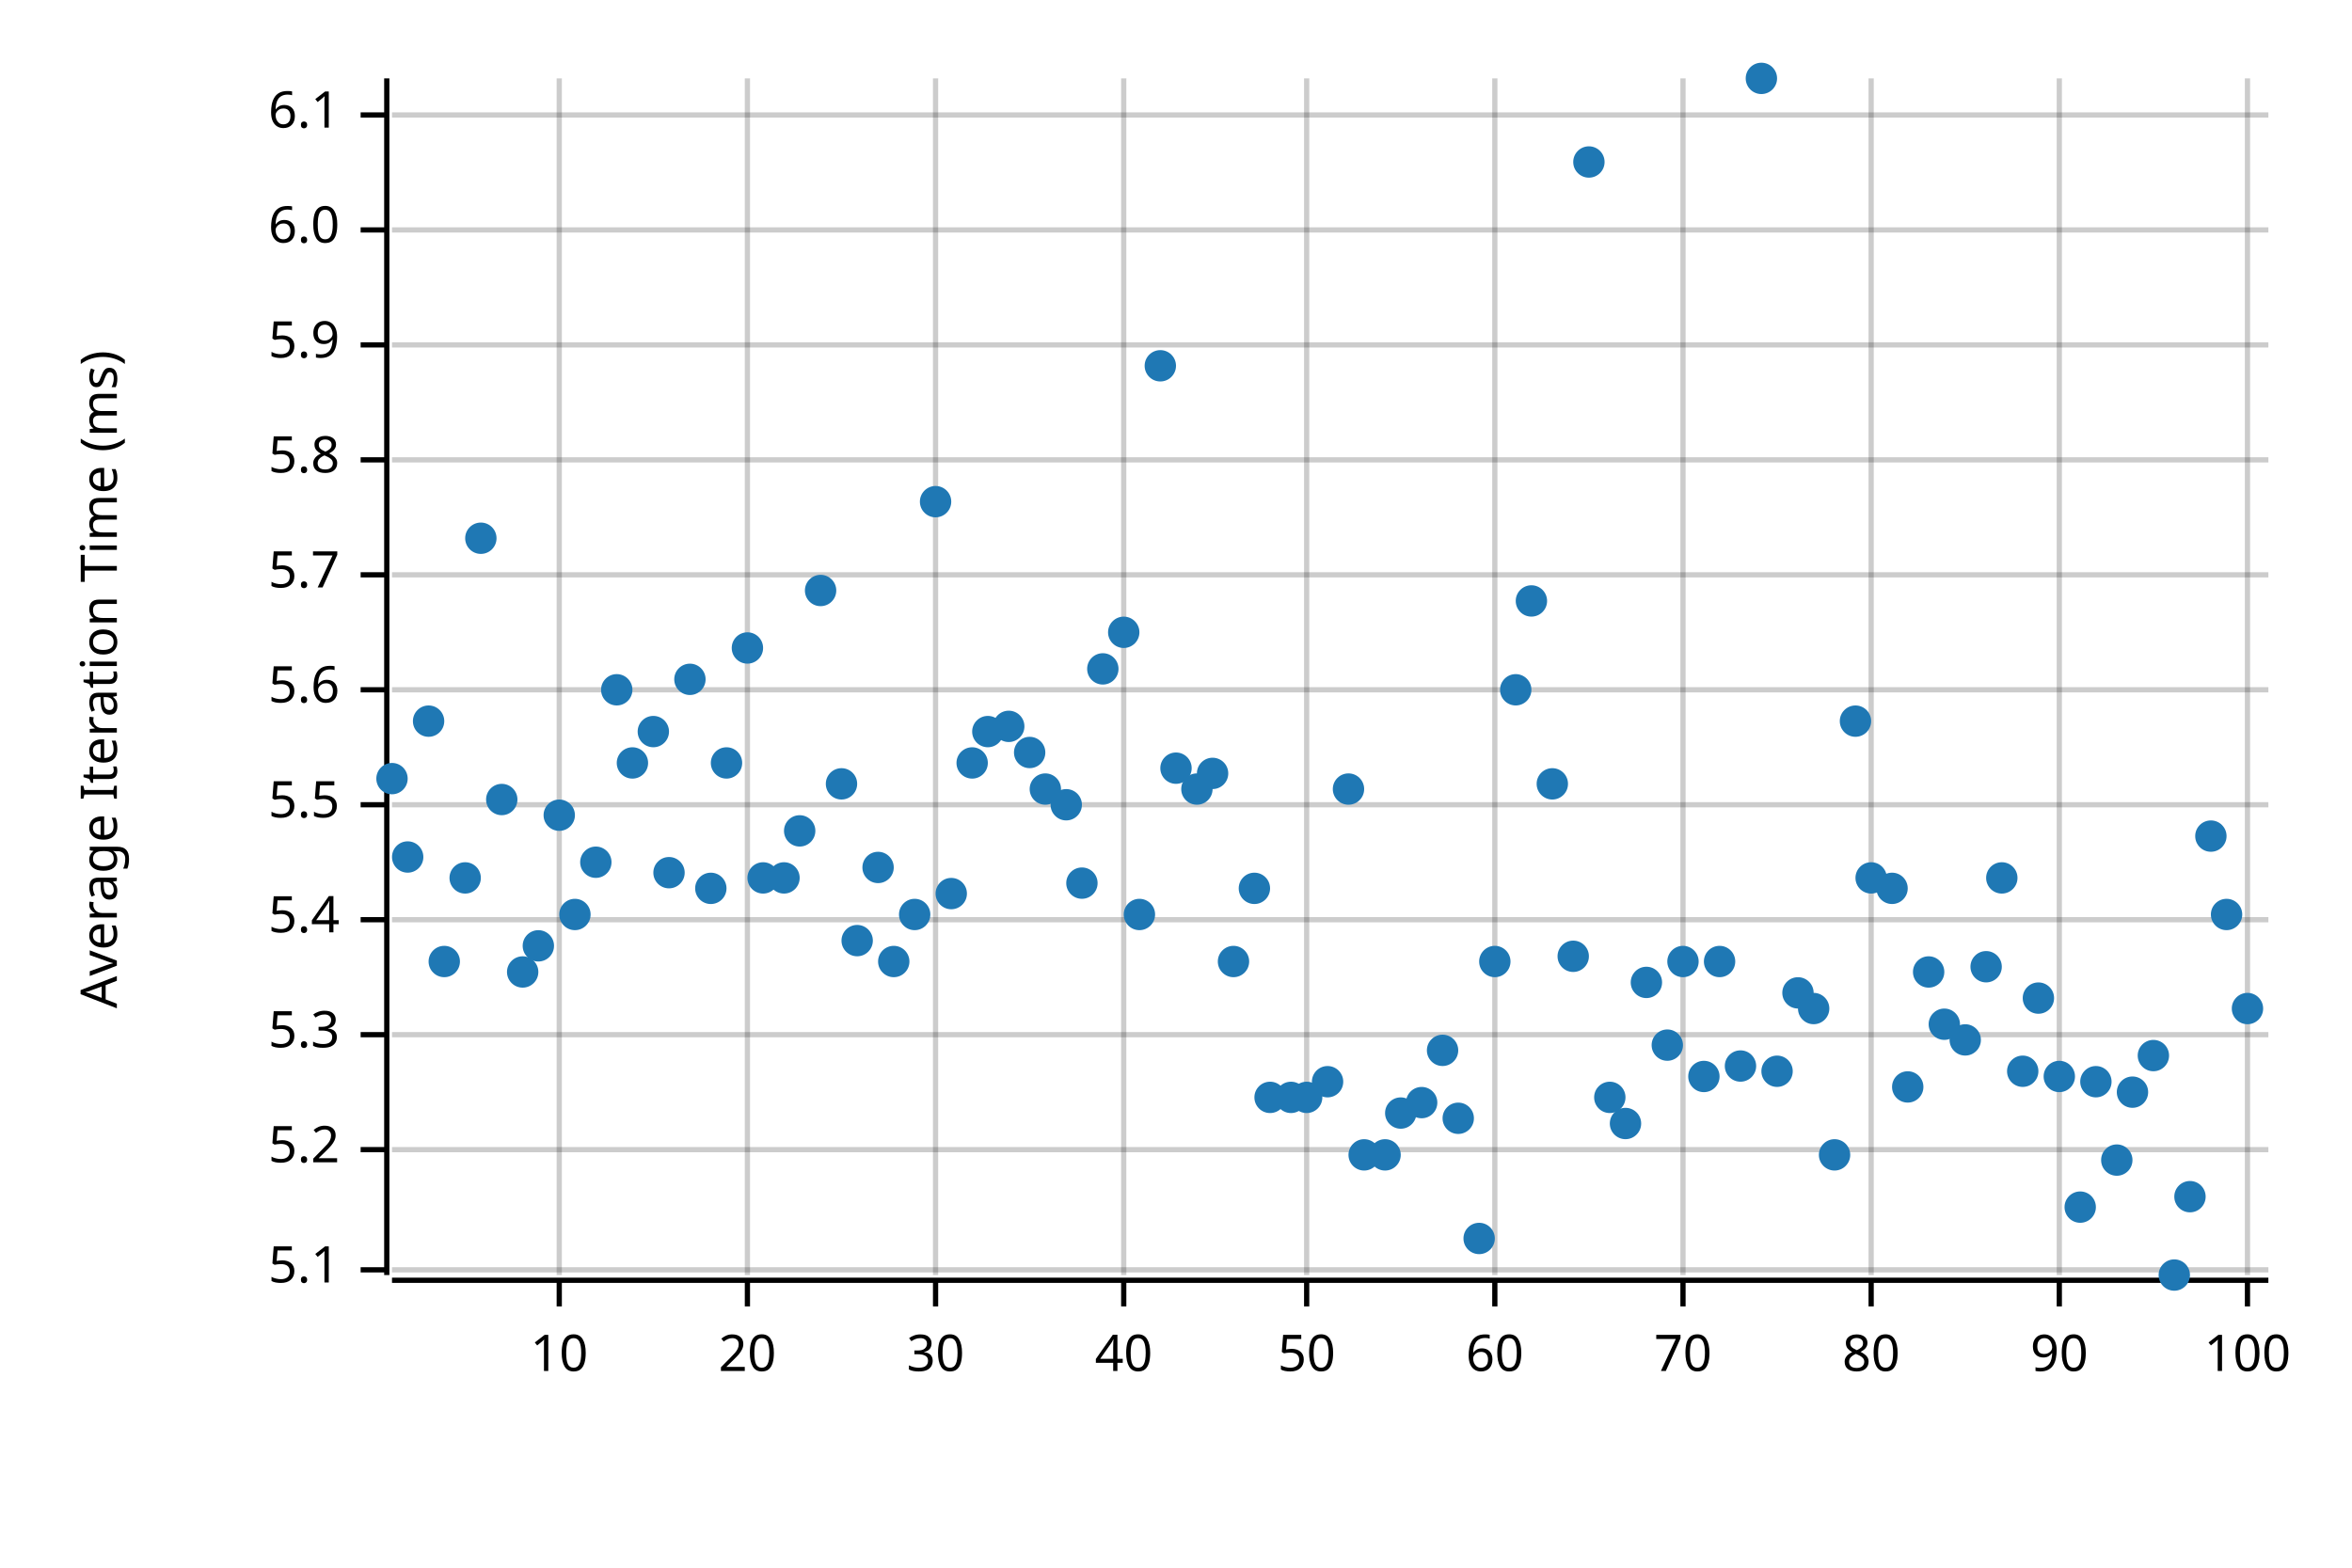
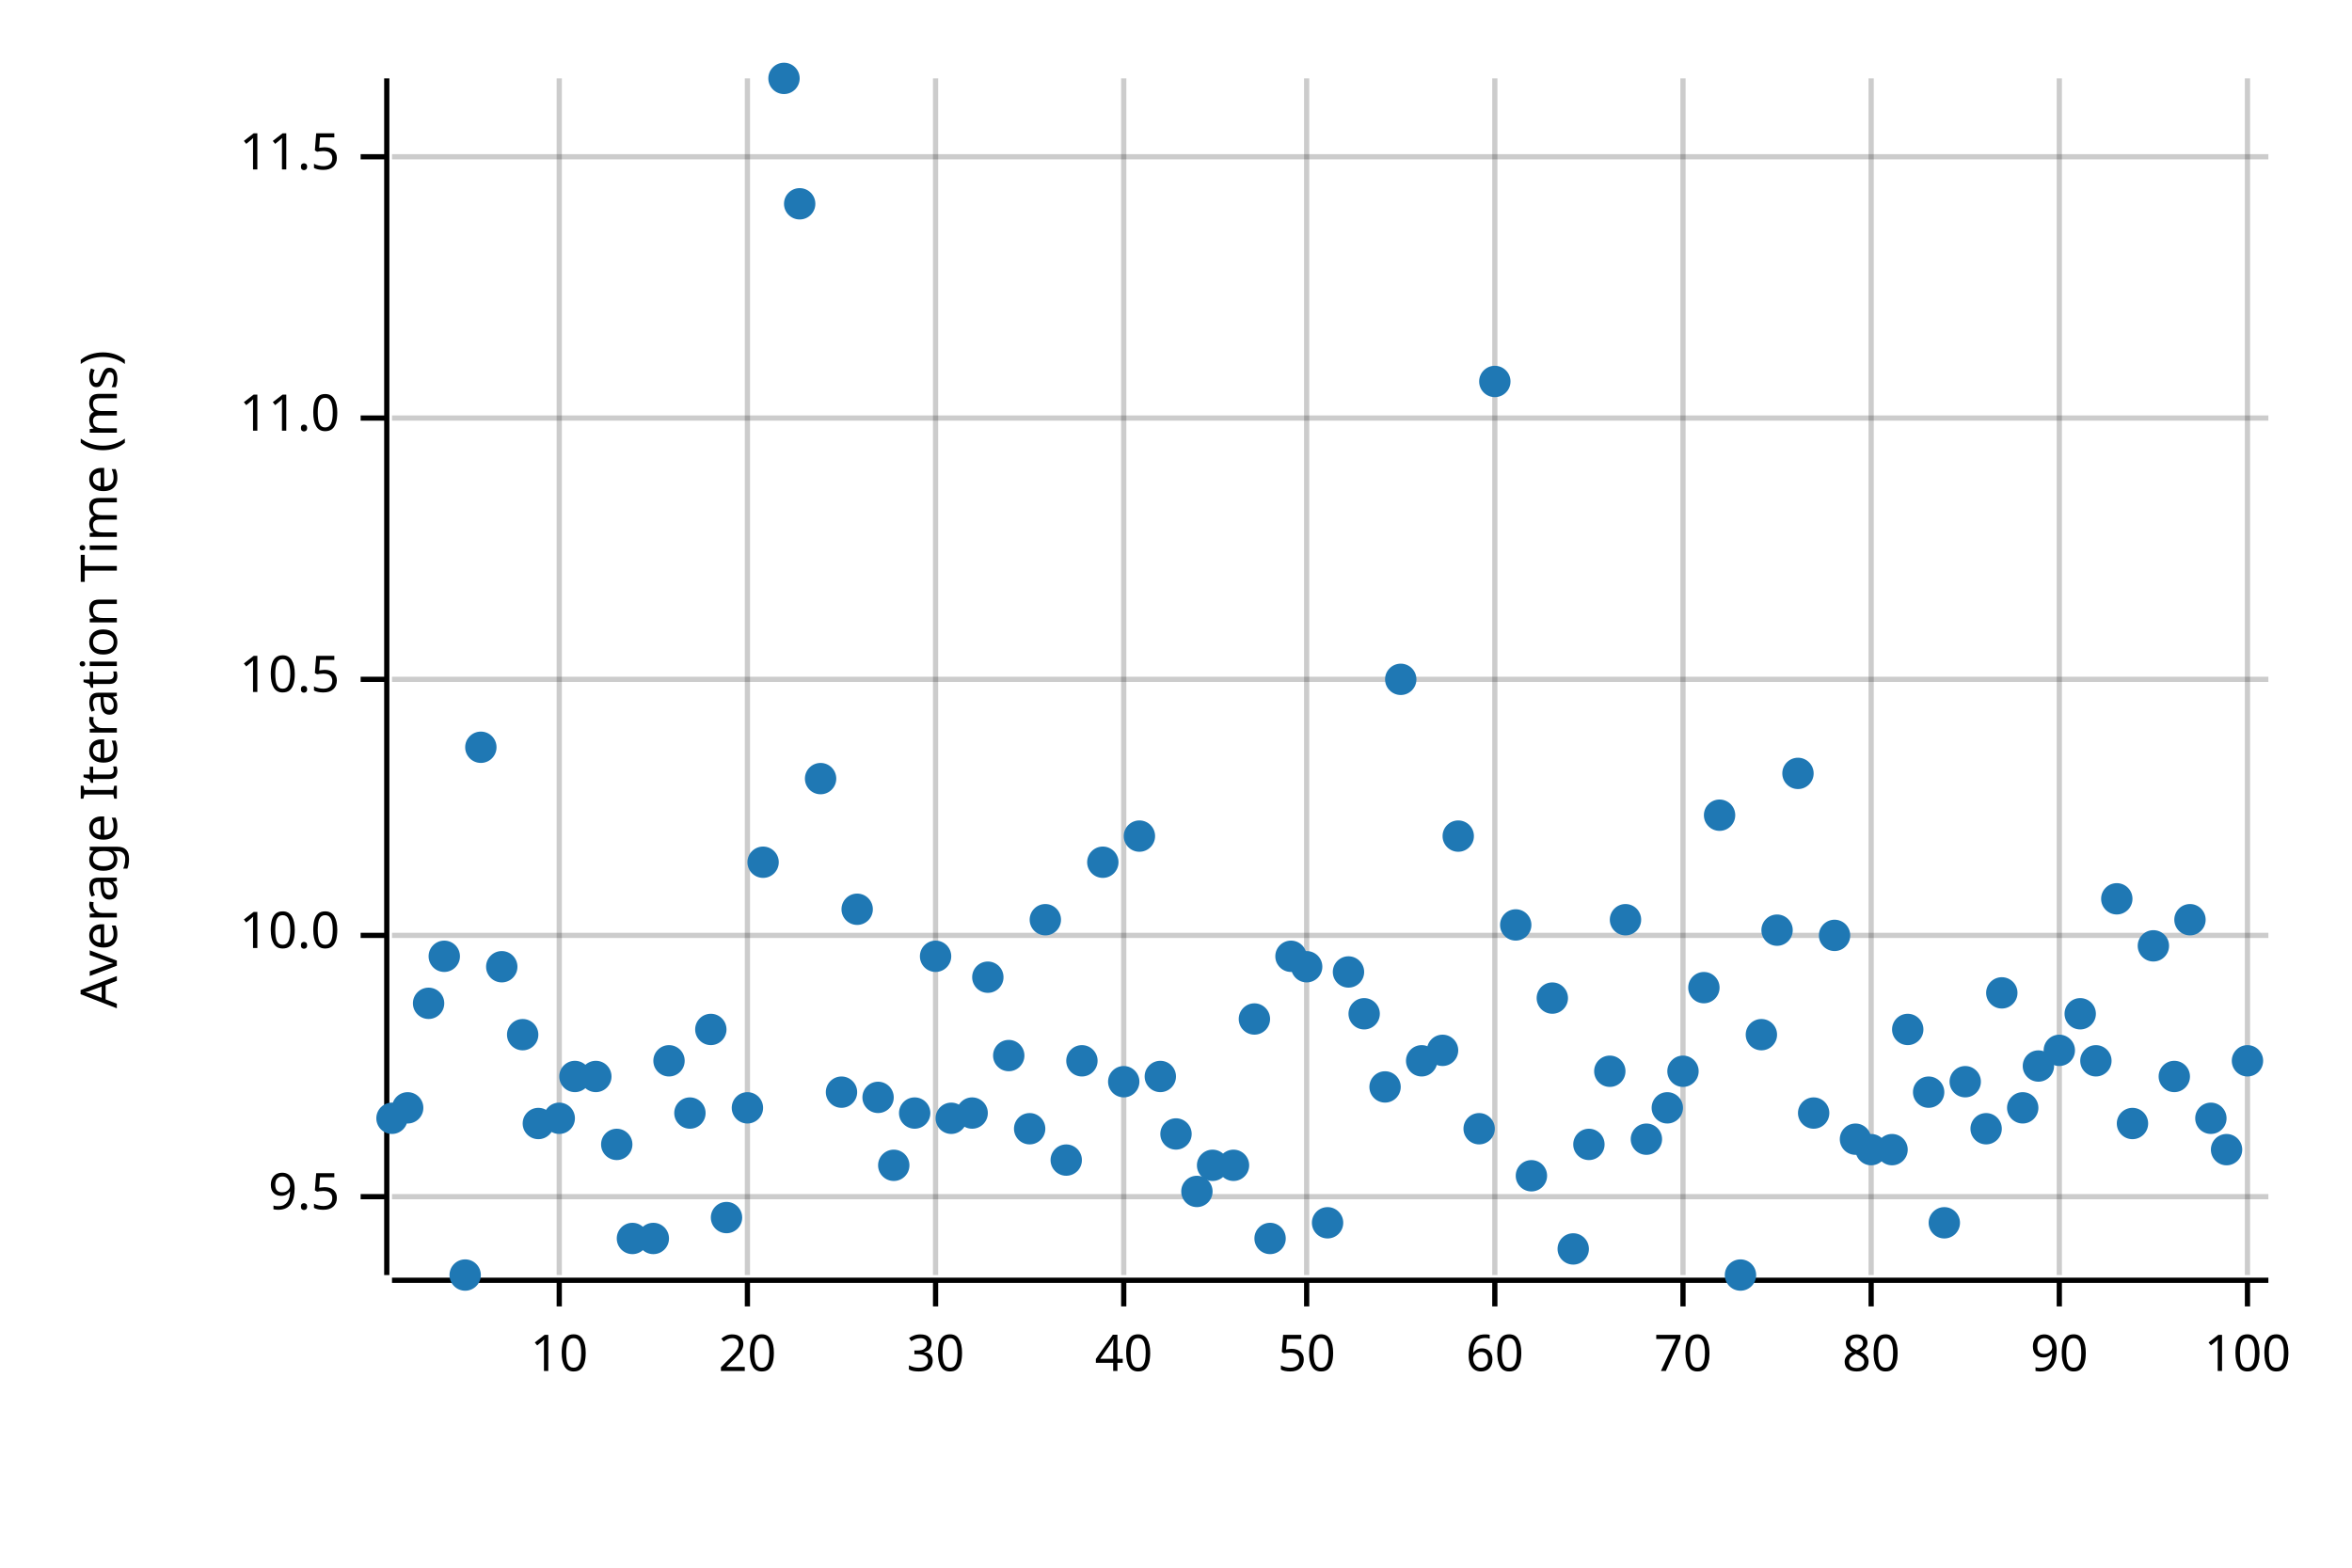
<svg xmlns="http://www.w3.org/2000/svg" width="450" height="300" viewBox="0 0 450 300">
  <text x="15" y="130" dy="0.76em" text-anchor="middle" font-family="sans-serif" font-size="9.677" opacity="1" fill="#000000" transform="rotate(270, 15, 130)">
Average Iteration Time (ms)
</text>
  <line opacity="0.2" stroke="#000000" stroke-width="1" x1="107" y1="244" x2="107" y2="15" />
  <line opacity="0.2" stroke="#000000" stroke-width="1" x1="143" y1="244" x2="143" y2="15" />
  <line opacity="0.2" stroke="#000000" stroke-width="1" x1="179" y1="244" x2="179" y2="15" />
  <line opacity="0.2" stroke="#000000" stroke-width="1" x1="215" y1="244" x2="215" y2="15" />
  <line opacity="0.2" stroke="#000000" stroke-width="1" x1="250" y1="244" x2="250" y2="15" />
  <line opacity="0.2" stroke="#000000" stroke-width="1" x1="286" y1="244" x2="286" y2="15" />
  <line opacity="0.2" stroke="#000000" stroke-width="1" x1="322" y1="244" x2="322" y2="15" />
  <line opacity="0.2" stroke="#000000" stroke-width="1" x1="358" y1="244" x2="358" y2="15" />
  <line opacity="0.2" stroke="#000000" stroke-width="1" x1="394" y1="244" x2="394" y2="15" />
  <line opacity="0.2" stroke="#000000" stroke-width="1" x1="430" y1="244" x2="430" y2="15" />
-   <line opacity="0.2" stroke="#000000" stroke-width="1" x1="75" y1="243" x2="434" y2="243" />
-   <line opacity="0.2" stroke="#000000" stroke-width="1" x1="75" y1="220" x2="434" y2="220" />
-   <line opacity="0.2" stroke="#000000" stroke-width="1" x1="75" y1="198" x2="434" y2="198" />
-   <line opacity="0.2" stroke="#000000" stroke-width="1" x1="75" y1="176" x2="434" y2="176" />
-   <line opacity="0.2" stroke="#000000" stroke-width="1" x1="75" y1="154" x2="434" y2="154" />
-   <line opacity="0.2" stroke="#000000" stroke-width="1" x1="75" y1="132" x2="434" y2="132" />
-   <line opacity="0.2" stroke="#000000" stroke-width="1" x1="75" y1="110" x2="434" y2="110" />
-   <line opacity="0.2" stroke="#000000" stroke-width="1" x1="75" y1="88" x2="434" y2="88" />
-   <line opacity="0.2" stroke="#000000" stroke-width="1" x1="75" y1="66" x2="434" y2="66" />
-   <line opacity="0.2" stroke="#000000" stroke-width="1" x1="75" y1="44" x2="434" y2="44" />
-   <line opacity="0.2" stroke="#000000" stroke-width="1" x1="75" y1="22" x2="434" y2="22" />
+   <line opacity="0.2" stroke="#000000" stroke-width="1" x1="75" y1="229" x2="434" y2="229" />
+   <line opacity="0.2" stroke="#000000" stroke-width="1" x1="75" y1="179" x2="434" y2="179" />
+   <line opacity="0.2" stroke="#000000" stroke-width="1" x1="75" y1="130" x2="434" y2="130" />
+   <line opacity="0.2" stroke="#000000" stroke-width="1" x1="75" y1="80" x2="434" y2="80" />
+   <line opacity="0.2" stroke="#000000" stroke-width="1" x1="75" y1="30" x2="434" y2="30" />
  <polyline fill="none" opacity="1" stroke="#000000" stroke-width="1" points="74,15 74,244 " />
-   <text x="65" y="243" dy="0.5ex" text-anchor="end" font-family="sans-serif" font-size="9.677" opacity="1" fill="#000000">
- 5.1
+   <text x="65" y="229" dy="0.5ex" text-anchor="end" font-family="sans-serif" font-size="9.677" opacity="1" fill="#000000">
+ 9.5
</text>
-   <polyline fill="none" opacity="1" stroke="#000000" stroke-width="1" points="69,243 74,243 " />
-   <text x="65" y="220" dy="0.5ex" text-anchor="end" font-family="sans-serif" font-size="9.677" opacity="1" fill="#000000">
- 5.2
+   <polyline fill="none" opacity="1" stroke="#000000" stroke-width="1" points="69,229 74,229 " />
+   <text x="65" y="179" dy="0.5ex" text-anchor="end" font-family="sans-serif" font-size="9.677" opacity="1" fill="#000000">
+ 10.0
</text>
-   <polyline fill="none" opacity="1" stroke="#000000" stroke-width="1" points="69,220 74,220 " />
-   <text x="65" y="198" dy="0.5ex" text-anchor="end" font-family="sans-serif" font-size="9.677" opacity="1" fill="#000000">
- 5.3
+   <polyline fill="none" opacity="1" stroke="#000000" stroke-width="1" points="69,179 74,179 " />
+   <text x="65" y="130" dy="0.5ex" text-anchor="end" font-family="sans-serif" font-size="9.677" opacity="1" fill="#000000">
+ 10.5
</text>
-   <polyline fill="none" opacity="1" stroke="#000000" stroke-width="1" points="69,198 74,198 " />
-   <text x="65" y="176" dy="0.5ex" text-anchor="end" font-family="sans-serif" font-size="9.677" opacity="1" fill="#000000">
- 5.4
+   <polyline fill="none" opacity="1" stroke="#000000" stroke-width="1" points="69,130 74,130 " />
+   <text x="65" y="80" dy="0.5ex" text-anchor="end" font-family="sans-serif" font-size="9.677" opacity="1" fill="#000000">
+ 11.0
</text>
-   <polyline fill="none" opacity="1" stroke="#000000" stroke-width="1" points="69,176 74,176 " />
-   <text x="65" y="154" dy="0.5ex" text-anchor="end" font-family="sans-serif" font-size="9.677" opacity="1" fill="#000000">
- 5.5
+   <polyline fill="none" opacity="1" stroke="#000000" stroke-width="1" points="69,80 74,80 " />
+   <text x="65" y="30" dy="0.5ex" text-anchor="end" font-family="sans-serif" font-size="9.677" opacity="1" fill="#000000">
+ 11.5
</text>
-   <polyline fill="none" opacity="1" stroke="#000000" stroke-width="1" points="69,154 74,154 " />
-   <text x="65" y="132" dy="0.5ex" text-anchor="end" font-family="sans-serif" font-size="9.677" opacity="1" fill="#000000">
- 5.6
- </text>
-   <polyline fill="none" opacity="1" stroke="#000000" stroke-width="1" points="69,132 74,132 " />
-   <text x="65" y="110" dy="0.5ex" text-anchor="end" font-family="sans-serif" font-size="9.677" opacity="1" fill="#000000">
- 5.7
- </text>
-   <polyline fill="none" opacity="1" stroke="#000000" stroke-width="1" points="69,110 74,110 " />
-   <text x="65" y="88" dy="0.5ex" text-anchor="end" font-family="sans-serif" font-size="9.677" opacity="1" fill="#000000">
- 5.8
- </text>
-   <polyline fill="none" opacity="1" stroke="#000000" stroke-width="1" points="69,88 74,88 " />
-   <text x="65" y="66" dy="0.5ex" text-anchor="end" font-family="sans-serif" font-size="9.677" opacity="1" fill="#000000">
- 5.9
- </text>
-   <polyline fill="none" opacity="1" stroke="#000000" stroke-width="1" points="69,66 74,66 " />
-   <text x="65" y="44" dy="0.5ex" text-anchor="end" font-family="sans-serif" font-size="9.677" opacity="1" fill="#000000">
- 6.0
- </text>
-   <polyline fill="none" opacity="1" stroke="#000000" stroke-width="1" points="69,44 74,44 " />
-   <text x="65" y="22" dy="0.5ex" text-anchor="end" font-family="sans-serif" font-size="9.677" opacity="1" fill="#000000">
- 6.1
- </text>
-   <polyline fill="none" opacity="1" stroke="#000000" stroke-width="1" points="69,22 74,22 " />
+   <polyline fill="none" opacity="1" stroke="#000000" stroke-width="1" points="69,30 74,30 " />
  <polyline fill="none" opacity="1" stroke="#000000" stroke-width="1" points="75,245 434,245 " />
  <text x="107" y="255" dy="0.76em" text-anchor="middle" font-family="sans-serif" font-size="9.677" opacity="1" fill="#000000">
10
</text>
  <polyline fill="none" opacity="1" stroke="#000000" stroke-width="1" points="107,245 107,250 " />
  <text x="143" y="255" dy="0.76em" text-anchor="middle" font-family="sans-serif" font-size="9.677" opacity="1" fill="#000000">
20
</text>
  <polyline fill="none" opacity="1" stroke="#000000" stroke-width="1" points="143,245 143,250 " />
  <text x="179" y="255" dy="0.76em" text-anchor="middle" font-family="sans-serif" font-size="9.677" opacity="1" fill="#000000">
30
</text>
  <polyline fill="none" opacity="1" stroke="#000000" stroke-width="1" points="179,245 179,250 " />
  <text x="215" y="255" dy="0.76em" text-anchor="middle" font-family="sans-serif" font-size="9.677" opacity="1" fill="#000000">
40
</text>
  <polyline fill="none" opacity="1" stroke="#000000" stroke-width="1" points="215,245 215,250 " />
  <text x="250" y="255" dy="0.76em" text-anchor="middle" font-family="sans-serif" font-size="9.677" opacity="1" fill="#000000">
50
</text>
  <polyline fill="none" opacity="1" stroke="#000000" stroke-width="1" points="250,245 250,250 " />
  <text x="286" y="255" dy="0.76em" text-anchor="middle" font-family="sans-serif" font-size="9.677" opacity="1" fill="#000000">
60
</text>
  <polyline fill="none" opacity="1" stroke="#000000" stroke-width="1" points="286,245 286,250 " />
  <text x="322" y="255" dy="0.76em" text-anchor="middle" font-family="sans-serif" font-size="9.677" opacity="1" fill="#000000">
70
</text>
  <polyline fill="none" opacity="1" stroke="#000000" stroke-width="1" points="322,245 322,250 " />
  <text x="358" y="255" dy="0.76em" text-anchor="middle" font-family="sans-serif" font-size="9.677" opacity="1" fill="#000000">
80
</text>
  <polyline fill="none" opacity="1" stroke="#000000" stroke-width="1" points="358,245 358,250 " />
  <text x="394" y="255" dy="0.76em" text-anchor="middle" font-family="sans-serif" font-size="9.677" opacity="1" fill="#000000">
90
</text>
  <polyline fill="none" opacity="1" stroke="#000000" stroke-width="1" points="394,245 394,250 " />
  <text x="430" y="255" dy="0.76em" text-anchor="middle" font-family="sans-serif" font-size="9.677" opacity="1" fill="#000000">
100
</text>
  <polyline fill="none" opacity="1" stroke="#000000" stroke-width="1" points="430,245 430,250 " />
-   <circle cx="75" cy="149" r="3" opacity="1" fill="#1F78B4" stroke="none" stroke-width="1" />
-   <circle cx="78" cy="164" r="3" opacity="1" fill="#1F78B4" stroke="none" stroke-width="1" />
-   <circle cx="82" cy="138" r="3" opacity="1" fill="#1F78B4" stroke="none" stroke-width="1" />
-   <circle cx="85" cy="184" r="3" opacity="1" fill="#1F78B4" stroke="none" stroke-width="1" />
-   <circle cx="89" cy="168" r="3" opacity="1" fill="#1F78B4" stroke="none" stroke-width="1" />
-   <circle cx="92" cy="103" r="3" opacity="1" fill="#1F78B4" stroke="none" stroke-width="1" />
-   <circle cx="96" cy="153" r="3" opacity="1" fill="#1F78B4" stroke="none" stroke-width="1" />
-   <circle cx="100" cy="186" r="3" opacity="1" fill="#1F78B4" stroke="none" stroke-width="1" />
-   <circle cx="103" cy="181" r="3" opacity="1" fill="#1F78B4" stroke="none" stroke-width="1" />
-   <circle cx="107" cy="156" r="3" opacity="1" fill="#1F78B4" stroke="none" stroke-width="1" />
-   <circle cx="110" cy="175" r="3" opacity="1" fill="#1F78B4" stroke="none" stroke-width="1" />
-   <circle cx="114" cy="165" r="3" opacity="1" fill="#1F78B4" stroke="none" stroke-width="1" />
-   <circle cx="118" cy="132" r="3" opacity="1" fill="#1F78B4" stroke="none" stroke-width="1" />
-   <circle cx="121" cy="146" r="3" opacity="1" fill="#1F78B4" stroke="none" stroke-width="1" />
-   <circle cx="125" cy="140" r="3" opacity="1" fill="#1F78B4" stroke="none" stroke-width="1" />
-   <circle cx="128" cy="167" r="3" opacity="1" fill="#1F78B4" stroke="none" stroke-width="1" />
-   <circle cx="132" cy="130" r="3" opacity="1" fill="#1F78B4" stroke="none" stroke-width="1" />
-   <circle cx="136" cy="170" r="3" opacity="1" fill="#1F78B4" stroke="none" stroke-width="1" />
-   <circle cx="139" cy="146" r="3" opacity="1" fill="#1F78B4" stroke="none" stroke-width="1" />
-   <circle cx="143" cy="124" r="3" opacity="1" fill="#1F78B4" stroke="none" stroke-width="1" />
-   <circle cx="146" cy="168" r="3" opacity="1" fill="#1F78B4" stroke="none" stroke-width="1" />
-   <circle cx="150" cy="168" r="3" opacity="1" fill="#1F78B4" stroke="none" stroke-width="1" />
-   <circle cx="153" cy="159" r="3" opacity="1" fill="#1F78B4" stroke="none" stroke-width="1" />
-   <circle cx="157" cy="113" r="3" opacity="1" fill="#1F78B4" stroke="none" stroke-width="1" />
-   <circle cx="161" cy="150" r="3" opacity="1" fill="#1F78B4" stroke="none" stroke-width="1" />
-   <circle cx="164" cy="180" r="3" opacity="1" fill="#1F78B4" stroke="none" stroke-width="1" />
-   <circle cx="168" cy="166" r="3" opacity="1" fill="#1F78B4" stroke="none" stroke-width="1" />
-   <circle cx="171" cy="184" r="3" opacity="1" fill="#1F78B4" stroke="none" stroke-width="1" />
-   <circle cx="175" cy="175" r="3" opacity="1" fill="#1F78B4" stroke="none" stroke-width="1" />
-   <circle cx="179" cy="96" r="3" opacity="1" fill="#1F78B4" stroke="none" stroke-width="1" />
-   <circle cx="182" cy="171" r="3" opacity="1" fill="#1F78B4" stroke="none" stroke-width="1" />
-   <circle cx="186" cy="146" r="3" opacity="1" fill="#1F78B4" stroke="none" stroke-width="1" />
-   <circle cx="189" cy="140" r="3" opacity="1" fill="#1F78B4" stroke="none" stroke-width="1" />
-   <circle cx="193" cy="139" r="3" opacity="1" fill="#1F78B4" stroke="none" stroke-width="1" />
-   <circle cx="197" cy="144" r="3" opacity="1" fill="#1F78B4" stroke="none" stroke-width="1" />
-   <circle cx="200" cy="151" r="3" opacity="1" fill="#1F78B4" stroke="none" stroke-width="1" />
-   <circle cx="204" cy="154" r="3" opacity="1" fill="#1F78B4" stroke="none" stroke-width="1" />
-   <circle cx="207" cy="169" r="3" opacity="1" fill="#1F78B4" stroke="none" stroke-width="1" />
-   <circle cx="211" cy="128" r="3" opacity="1" fill="#1F78B4" stroke="none" stroke-width="1" />
-   <circle cx="215" cy="121" r="3" opacity="1" fill="#1F78B4" stroke="none" stroke-width="1" />
-   <circle cx="218" cy="175" r="3" opacity="1" fill="#1F78B4" stroke="none" stroke-width="1" />
-   <circle cx="222" cy="70" r="3" opacity="1" fill="#1F78B4" stroke="none" stroke-width="1" />
-   <circle cx="225" cy="147" r="3" opacity="1" fill="#1F78B4" stroke="none" stroke-width="1" />
-   <circle cx="229" cy="151" r="3" opacity="1" fill="#1F78B4" stroke="none" stroke-width="1" />
-   <circle cx="232" cy="148" r="3" opacity="1" fill="#1F78B4" stroke="none" stroke-width="1" />
-   <circle cx="236" cy="184" r="3" opacity="1" fill="#1F78B4" stroke="none" stroke-width="1" />
-   <circle cx="240" cy="170" r="3" opacity="1" fill="#1F78B4" stroke="none" stroke-width="1" />
-   <circle cx="243" cy="210" r="3" opacity="1" fill="#1F78B4" stroke="none" stroke-width="1" />
-   <circle cx="247" cy="210" r="3" opacity="1" fill="#1F78B4" stroke="none" stroke-width="1" />
-   <circle cx="250" cy="210" r="3" opacity="1" fill="#1F78B4" stroke="none" stroke-width="1" />
-   <circle cx="254" cy="207" r="3" opacity="1" fill="#1F78B4" stroke="none" stroke-width="1" />
-   <circle cx="258" cy="151" r="3" opacity="1" fill="#1F78B4" stroke="none" stroke-width="1" />
-   <circle cx="261" cy="221" r="3" opacity="1" fill="#1F78B4" stroke="none" stroke-width="1" />
-   <circle cx="265" cy="221" r="3" opacity="1" fill="#1F78B4" stroke="none" stroke-width="1" />
-   <circle cx="268" cy="213" r="3" opacity="1" fill="#1F78B4" stroke="none" stroke-width="1" />
-   <circle cx="272" cy="211" r="3" opacity="1" fill="#1F78B4" stroke="none" stroke-width="1" />
+   <circle cx="75" cy="214" r="3" opacity="1" fill="#1F78B4" stroke="none" stroke-width="1" />
+   <circle cx="78" cy="212" r="3" opacity="1" fill="#1F78B4" stroke="none" stroke-width="1" />
+   <circle cx="82" cy="192" r="3" opacity="1" fill="#1F78B4" stroke="none" stroke-width="1" />
+   <circle cx="85" cy="183" r="3" opacity="1" fill="#1F78B4" stroke="none" stroke-width="1" />
+   <circle cx="89" cy="244" r="3" opacity="1" fill="#1F78B4" stroke="none" stroke-width="1" />
+   <circle cx="92" cy="143" r="3" opacity="1" fill="#1F78B4" stroke="none" stroke-width="1" />
+   <circle cx="96" cy="185" r="3" opacity="1" fill="#1F78B4" stroke="none" stroke-width="1" />
+   <circle cx="100" cy="198" r="3" opacity="1" fill="#1F78B4" stroke="none" stroke-width="1" />
+   <circle cx="103" cy="215" r="3" opacity="1" fill="#1F78B4" stroke="none" stroke-width="1" />
+   <circle cx="107" cy="214" r="3" opacity="1" fill="#1F78B4" stroke="none" stroke-width="1" />
+   <circle cx="110" cy="206" r="3" opacity="1" fill="#1F78B4" stroke="none" stroke-width="1" />
+   <circle cx="114" cy="206" r="3" opacity="1" fill="#1F78B4" stroke="none" stroke-width="1" />
+   <circle cx="118" cy="219" r="3" opacity="1" fill="#1F78B4" stroke="none" stroke-width="1" />
+   <circle cx="121" cy="237" r="3" opacity="1" fill="#1F78B4" stroke="none" stroke-width="1" />
+   <circle cx="125" cy="237" r="3" opacity="1" fill="#1F78B4" stroke="none" stroke-width="1" />
+   <circle cx="128" cy="203" r="3" opacity="1" fill="#1F78B4" stroke="none" stroke-width="1" />
+   <circle cx="132" cy="213" r="3" opacity="1" fill="#1F78B4" stroke="none" stroke-width="1" />
+   <circle cx="136" cy="197" r="3" opacity="1" fill="#1F78B4" stroke="none" stroke-width="1" />
+   <circle cx="139" cy="233" r="3" opacity="1" fill="#1F78B4" stroke="none" stroke-width="1" />
+   <circle cx="143" cy="212" r="3" opacity="1" fill="#1F78B4" stroke="none" stroke-width="1" />
+   <circle cx="146" cy="165" r="3" opacity="1" fill="#1F78B4" stroke="none" stroke-width="1" />
+   <circle cx="150" cy="15" r="3" opacity="1" fill="#1F78B4" stroke="none" stroke-width="1" />
+   <circle cx="153" cy="39" r="3" opacity="1" fill="#1F78B4" stroke="none" stroke-width="1" />
+   <circle cx="157" cy="149" r="3" opacity="1" fill="#1F78B4" stroke="none" stroke-width="1" />
+   <circle cx="161" cy="209" r="3" opacity="1" fill="#1F78B4" stroke="none" stroke-width="1" />
+   <circle cx="164" cy="174" r="3" opacity="1" fill="#1F78B4" stroke="none" stroke-width="1" />
+   <circle cx="168" cy="210" r="3" opacity="1" fill="#1F78B4" stroke="none" stroke-width="1" />
+   <circle cx="171" cy="223" r="3" opacity="1" fill="#1F78B4" stroke="none" stroke-width="1" />
+   <circle cx="175" cy="213" r="3" opacity="1" fill="#1F78B4" stroke="none" stroke-width="1" />
+   <circle cx="179" cy="183" r="3" opacity="1" fill="#1F78B4" stroke="none" stroke-width="1" />
+   <circle cx="182" cy="214" r="3" opacity="1" fill="#1F78B4" stroke="none" stroke-width="1" />
+   <circle cx="186" cy="213" r="3" opacity="1" fill="#1F78B4" stroke="none" stroke-width="1" />
+   <circle cx="189" cy="187" r="3" opacity="1" fill="#1F78B4" stroke="none" stroke-width="1" />
+   <circle cx="193" cy="202" r="3" opacity="1" fill="#1F78B4" stroke="none" stroke-width="1" />
+   <circle cx="197" cy="216" r="3" opacity="1" fill="#1F78B4" stroke="none" stroke-width="1" />
+   <circle cx="200" cy="176" r="3" opacity="1" fill="#1F78B4" stroke="none" stroke-width="1" />
+   <circle cx="204" cy="222" r="3" opacity="1" fill="#1F78B4" stroke="none" stroke-width="1" />
+   <circle cx="207" cy="203" r="3" opacity="1" fill="#1F78B4" stroke="none" stroke-width="1" />
+   <circle cx="211" cy="165" r="3" opacity="1" fill="#1F78B4" stroke="none" stroke-width="1" />
+   <circle cx="215" cy="207" r="3" opacity="1" fill="#1F78B4" stroke="none" stroke-width="1" />
+   <circle cx="218" cy="160" r="3" opacity="1" fill="#1F78B4" stroke="none" stroke-width="1" />
+   <circle cx="222" cy="206" r="3" opacity="1" fill="#1F78B4" stroke="none" stroke-width="1" />
+   <circle cx="225" cy="217" r="3" opacity="1" fill="#1F78B4" stroke="none" stroke-width="1" />
+   <circle cx="229" cy="228" r="3" opacity="1" fill="#1F78B4" stroke="none" stroke-width="1" />
+   <circle cx="232" cy="223" r="3" opacity="1" fill="#1F78B4" stroke="none" stroke-width="1" />
+   <circle cx="236" cy="223" r="3" opacity="1" fill="#1F78B4" stroke="none" stroke-width="1" />
+   <circle cx="240" cy="195" r="3" opacity="1" fill="#1F78B4" stroke="none" stroke-width="1" />
+   <circle cx="243" cy="237" r="3" opacity="1" fill="#1F78B4" stroke="none" stroke-width="1" />
+   <circle cx="247" cy="183" r="3" opacity="1" fill="#1F78B4" stroke="none" stroke-width="1" />
+   <circle cx="250" cy="185" r="3" opacity="1" fill="#1F78B4" stroke="none" stroke-width="1" />
+   <circle cx="254" cy="234" r="3" opacity="1" fill="#1F78B4" stroke="none" stroke-width="1" />
+   <circle cx="258" cy="186" r="3" opacity="1" fill="#1F78B4" stroke="none" stroke-width="1" />
+   <circle cx="261" cy="194" r="3" opacity="1" fill="#1F78B4" stroke="none" stroke-width="1" />
+   <circle cx="265" cy="208" r="3" opacity="1" fill="#1F78B4" stroke="none" stroke-width="1" />
+   <circle cx="268" cy="130" r="3" opacity="1" fill="#1F78B4" stroke="none" stroke-width="1" />
+   <circle cx="272" cy="203" r="3" opacity="1" fill="#1F78B4" stroke="none" stroke-width="1" />
  <circle cx="276" cy="201" r="3" opacity="1" fill="#1F78B4" stroke="none" stroke-width="1" />
-   <circle cx="279" cy="214" r="3" opacity="1" fill="#1F78B4" stroke="none" stroke-width="1" />
-   <circle cx="283" cy="237" r="3" opacity="1" fill="#1F78B4" stroke="none" stroke-width="1" />
-   <circle cx="286" cy="184" r="3" opacity="1" fill="#1F78B4" stroke="none" stroke-width="1" />
-   <circle cx="290" cy="132" r="3" opacity="1" fill="#1F78B4" stroke="none" stroke-width="1" />
-   <circle cx="293" cy="115" r="3" opacity="1" fill="#1F78B4" stroke="none" stroke-width="1" />
-   <circle cx="297" cy="150" r="3" opacity="1" fill="#1F78B4" stroke="none" stroke-width="1" />
-   <circle cx="301" cy="183" r="3" opacity="1" fill="#1F78B4" stroke="none" stroke-width="1" />
-   <circle cx="304" cy="31" r="3" opacity="1" fill="#1F78B4" stroke="none" stroke-width="1" />
-   <circle cx="308" cy="210" r="3" opacity="1" fill="#1F78B4" stroke="none" stroke-width="1" />
-   <circle cx="311" cy="215" r="3" opacity="1" fill="#1F78B4" stroke="none" stroke-width="1" />
-   <circle cx="315" cy="188" r="3" opacity="1" fill="#1F78B4" stroke="none" stroke-width="1" />
-   <circle cx="319" cy="200" r="3" opacity="1" fill="#1F78B4" stroke="none" stroke-width="1" />
-   <circle cx="322" cy="184" r="3" opacity="1" fill="#1F78B4" stroke="none" stroke-width="1" />
-   <circle cx="326" cy="206" r="3" opacity="1" fill="#1F78B4" stroke="none" stroke-width="1" />
-   <circle cx="329" cy="184" r="3" opacity="1" fill="#1F78B4" stroke="none" stroke-width="1" />
-   <circle cx="333" cy="204" r="3" opacity="1" fill="#1F78B4" stroke="none" stroke-width="1" />
-   <circle cx="337" cy="15" r="3" opacity="1" fill="#1F78B4" stroke="none" stroke-width="1" />
-   <circle cx="340" cy="205" r="3" opacity="1" fill="#1F78B4" stroke="none" stroke-width="1" />
-   <circle cx="344" cy="190" r="3" opacity="1" fill="#1F78B4" stroke="none" stroke-width="1" />
-   <circle cx="347" cy="193" r="3" opacity="1" fill="#1F78B4" stroke="none" stroke-width="1" />
-   <circle cx="351" cy="221" r="3" opacity="1" fill="#1F78B4" stroke="none" stroke-width="1" />
-   <circle cx="355" cy="138" r="3" opacity="1" fill="#1F78B4" stroke="none" stroke-width="1" />
-   <circle cx="358" cy="168" r="3" opacity="1" fill="#1F78B4" stroke="none" stroke-width="1" />
-   <circle cx="362" cy="170" r="3" opacity="1" fill="#1F78B4" stroke="none" stroke-width="1" />
-   <circle cx="365" cy="208" r="3" opacity="1" fill="#1F78B4" stroke="none" stroke-width="1" />
-   <circle cx="369" cy="186" r="3" opacity="1" fill="#1F78B4" stroke="none" stroke-width="1" />
-   <circle cx="372" cy="196" r="3" opacity="1" fill="#1F78B4" stroke="none" stroke-width="1" />
-   <circle cx="376" cy="199" r="3" opacity="1" fill="#1F78B4" stroke="none" stroke-width="1" />
-   <circle cx="380" cy="185" r="3" opacity="1" fill="#1F78B4" stroke="none" stroke-width="1" />
-   <circle cx="383" cy="168" r="3" opacity="1" fill="#1F78B4" stroke="none" stroke-width="1" />
-   <circle cx="387" cy="205" r="3" opacity="1" fill="#1F78B4" stroke="none" stroke-width="1" />
-   <circle cx="390" cy="191" r="3" opacity="1" fill="#1F78B4" stroke="none" stroke-width="1" />
-   <circle cx="394" cy="206" r="3" opacity="1" fill="#1F78B4" stroke="none" stroke-width="1" />
-   <circle cx="398" cy="231" r="3" opacity="1" fill="#1F78B4" stroke="none" stroke-width="1" />
-   <circle cx="401" cy="207" r="3" opacity="1" fill="#1F78B4" stroke="none" stroke-width="1" />
-   <circle cx="405" cy="222" r="3" opacity="1" fill="#1F78B4" stroke="none" stroke-width="1" />
-   <circle cx="408" cy="209" r="3" opacity="1" fill="#1F78B4" stroke="none" stroke-width="1" />
-   <circle cx="412" cy="202" r="3" opacity="1" fill="#1F78B4" stroke="none" stroke-width="1" />
-   <circle cx="416" cy="244" r="3" opacity="1" fill="#1F78B4" stroke="none" stroke-width="1" />
-   <circle cx="419" cy="229" r="3" opacity="1" fill="#1F78B4" stroke="none" stroke-width="1" />
-   <circle cx="423" cy="160" r="3" opacity="1" fill="#1F78B4" stroke="none" stroke-width="1" />
-   <circle cx="426" cy="175" r="3" opacity="1" fill="#1F78B4" stroke="none" stroke-width="1" />
-   <circle cx="430" cy="193" r="3" opacity="1" fill="#1F78B4" stroke="none" stroke-width="1" />
+   <circle cx="279" cy="160" r="3" opacity="1" fill="#1F78B4" stroke="none" stroke-width="1" />
+   <circle cx="283" cy="216" r="3" opacity="1" fill="#1F78B4" stroke="none" stroke-width="1" />
+   <circle cx="286" cy="73" r="3" opacity="1" fill="#1F78B4" stroke="none" stroke-width="1" />
+   <circle cx="290" cy="177" r="3" opacity="1" fill="#1F78B4" stroke="none" stroke-width="1" />
+   <circle cx="293" cy="225" r="3" opacity="1" fill="#1F78B4" stroke="none" stroke-width="1" />
+   <circle cx="297" cy="191" r="3" opacity="1" fill="#1F78B4" stroke="none" stroke-width="1" />
+   <circle cx="301" cy="239" r="3" opacity="1" fill="#1F78B4" stroke="none" stroke-width="1" />
+   <circle cx="304" cy="219" r="3" opacity="1" fill="#1F78B4" stroke="none" stroke-width="1" />
+   <circle cx="308" cy="205" r="3" opacity="1" fill="#1F78B4" stroke="none" stroke-width="1" />
+   <circle cx="311" cy="176" r="3" opacity="1" fill="#1F78B4" stroke="none" stroke-width="1" />
+   <circle cx="315" cy="218" r="3" opacity="1" fill="#1F78B4" stroke="none" stroke-width="1" />
+   <circle cx="319" cy="212" r="3" opacity="1" fill="#1F78B4" stroke="none" stroke-width="1" />
+   <circle cx="322" cy="205" r="3" opacity="1" fill="#1F78B4" stroke="none" stroke-width="1" />
+   <circle cx="326" cy="189" r="3" opacity="1" fill="#1F78B4" stroke="none" stroke-width="1" />
+   <circle cx="329" cy="156" r="3" opacity="1" fill="#1F78B4" stroke="none" stroke-width="1" />
+   <circle cx="333" cy="244" r="3" opacity="1" fill="#1F78B4" stroke="none" stroke-width="1" />
+   <circle cx="337" cy="198" r="3" opacity="1" fill="#1F78B4" stroke="none" stroke-width="1" />
+   <circle cx="340" cy="178" r="3" opacity="1" fill="#1F78B4" stroke="none" stroke-width="1" />
+   <circle cx="344" cy="148" r="3" opacity="1" fill="#1F78B4" stroke="none" stroke-width="1" />
+   <circle cx="347" cy="213" r="3" opacity="1" fill="#1F78B4" stroke="none" stroke-width="1" />
+   <circle cx="351" cy="179" r="3" opacity="1" fill="#1F78B4" stroke="none" stroke-width="1" />
+   <circle cx="355" cy="218" r="3" opacity="1" fill="#1F78B4" stroke="none" stroke-width="1" />
+   <circle cx="358" cy="220" r="3" opacity="1" fill="#1F78B4" stroke="none" stroke-width="1" />
+   <circle cx="362" cy="220" r="3" opacity="1" fill="#1F78B4" stroke="none" stroke-width="1" />
+   <circle cx="365" cy="197" r="3" opacity="1" fill="#1F78B4" stroke="none" stroke-width="1" />
+   <circle cx="369" cy="209" r="3" opacity="1" fill="#1F78B4" stroke="none" stroke-width="1" />
+   <circle cx="372" cy="234" r="3" opacity="1" fill="#1F78B4" stroke="none" stroke-width="1" />
+   <circle cx="376" cy="207" r="3" opacity="1" fill="#1F78B4" stroke="none" stroke-width="1" />
+   <circle cx="380" cy="216" r="3" opacity="1" fill="#1F78B4" stroke="none" stroke-width="1" />
+   <circle cx="383" cy="190" r="3" opacity="1" fill="#1F78B4" stroke="none" stroke-width="1" />
+   <circle cx="387" cy="212" r="3" opacity="1" fill="#1F78B4" stroke="none" stroke-width="1" />
+   <circle cx="390" cy="204" r="3" opacity="1" fill="#1F78B4" stroke="none" stroke-width="1" />
+   <circle cx="394" cy="201" r="3" opacity="1" fill="#1F78B4" stroke="none" stroke-width="1" />
+   <circle cx="398" cy="194" r="3" opacity="1" fill="#1F78B4" stroke="none" stroke-width="1" />
+   <circle cx="401" cy="203" r="3" opacity="1" fill="#1F78B4" stroke="none" stroke-width="1" />
+   <circle cx="405" cy="172" r="3" opacity="1" fill="#1F78B4" stroke="none" stroke-width="1" />
+   <circle cx="408" cy="215" r="3" opacity="1" fill="#1F78B4" stroke="none" stroke-width="1" />
+   <circle cx="412" cy="181" r="3" opacity="1" fill="#1F78B4" stroke="none" stroke-width="1" />
+   <circle cx="416" cy="206" r="3" opacity="1" fill="#1F78B4" stroke="none" stroke-width="1" />
+   <circle cx="419" cy="176" r="3" opacity="1" fill="#1F78B4" stroke="none" stroke-width="1" />
+   <circle cx="423" cy="214" r="3" opacity="1" fill="#1F78B4" stroke="none" stroke-width="1" />
+   <circle cx="426" cy="220" r="3" opacity="1" fill="#1F78B4" stroke="none" stroke-width="1" />
+   <circle cx="430" cy="203" r="3" opacity="1" fill="#1F78B4" stroke="none" stroke-width="1" />
</svg>
